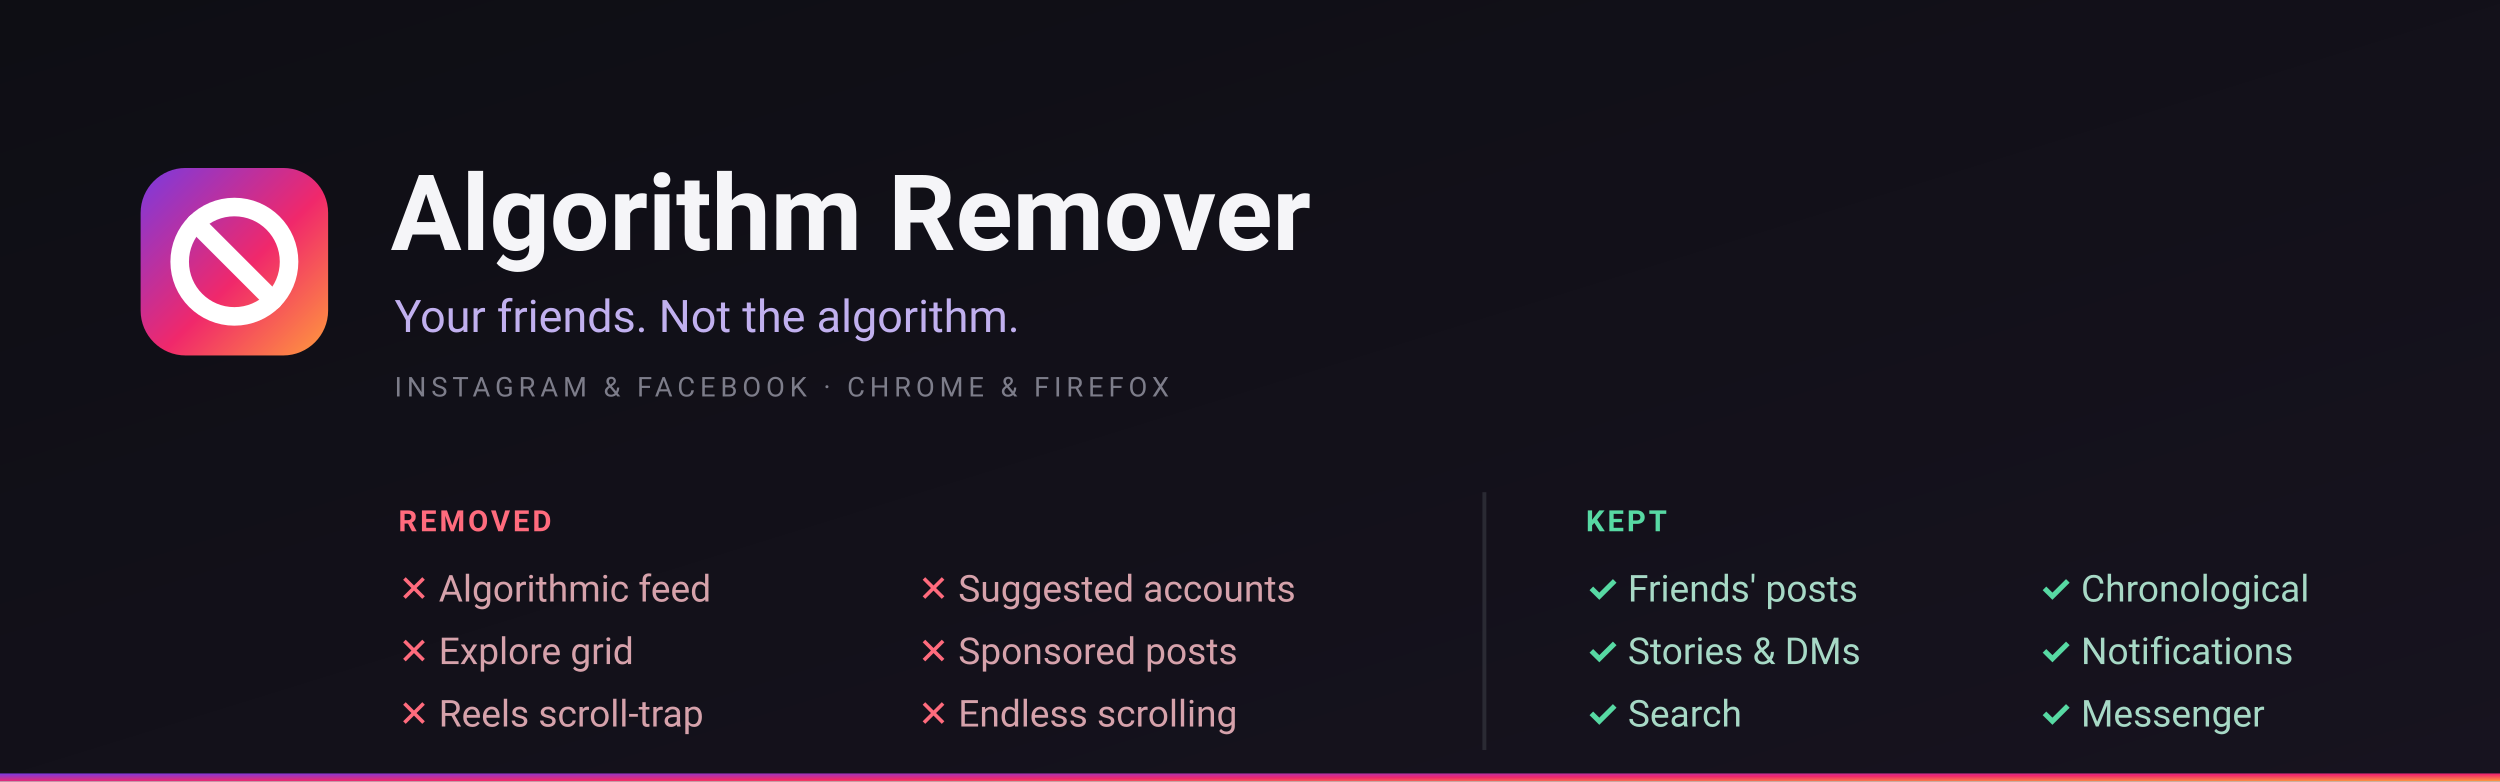
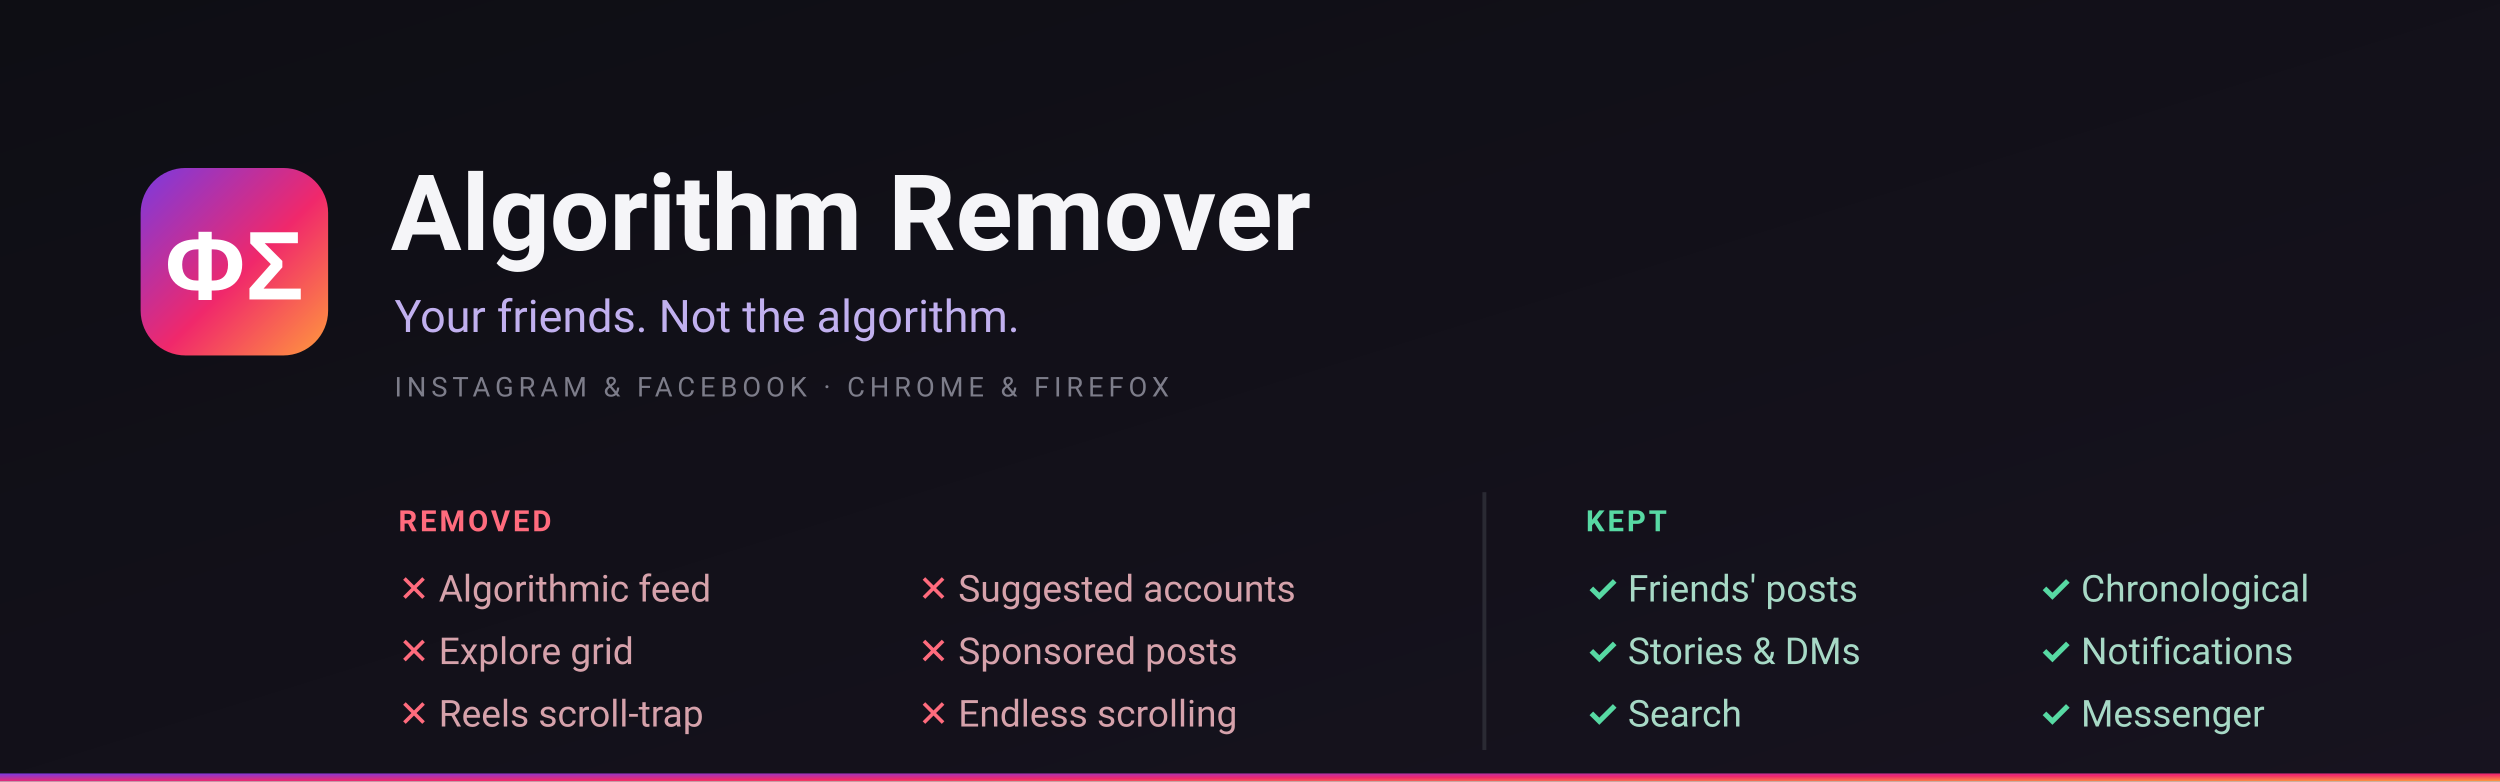
<svg xmlns="http://www.w3.org/2000/svg" viewBox="0 0 1280 400" width="1280" height="400" role="img" aria-label="Algorithm Remover — your friends, not the algorithm">
  <defs>
    <linearGradient id="bg" x1="0" y1="0" x2="1" y2="1">
      <stop offset="0" stop-color="#0e0e14" />
      <stop offset="1" stop-color="#17131f" />
    </linearGradient>
    <linearGradient id="brand" x1="0" y1="0" x2="1" y2="1">
      <stop offset="0" stop-color="#7A3AE0" />
      <stop offset="0.55" stop-color="#F0286B" />
      <stop offset="1" stop-color="#FF9A3D" />
    </linearGradient>
  </defs>
  <rect width="1280" height="400" fill="url(#bg)" />
  <rect x="0" y="396" width="1280" height="4" fill="url(#brand)" />
  <g transform="translate(72,86)">
    <rect width="96" height="96" rx="23" fill="url(#brand)" />
-     <circle cx="48" cy="48" r="28" fill="none" stroke="#ffffff" stroke-width="9.5" />
-     <line x1="28.2" y1="28.2" x2="67.8" y2="67.8" stroke="#ffffff" stroke-width="9.5" stroke-linecap="round" />
+     <text x="48" y="50" font-family="Arial, Helvetica, sans-serif" font-size="50" font-weight="700" fill="#ffffff" text-anchor="middle" dominant-baseline="central">ΦΣ</text>
  </g>
  <g font-family="-apple-system, BlinkMacSystemFont, 'Segoe UI', Roboto, Helvetica, Arial, sans-serif">
    <text x="200" y="128" font-size="54" font-weight="700" fill="#f5f5f8">Algorithm Remover</text>
    <text x="202" y="170" font-size="23" fill="#c1b0ef">Your friends. Not the algorithm.</text>
    <text x="202" y="203" font-size="14" letter-spacing="2.5" fill="#7d7d8a">INSTAGRAM &amp; FACEBOOK · CHROME &amp; FIREFOX</text>
    <text x="204" y="272" font-size="15" font-weight="700" letter-spacing="1.5" fill="#ff6b7d">REMOVED</text>
    <g font-size="19" fill="#d6a2ab">
      <text x="204" y="308">
        <tspan fill="#ff6b7d" font-weight="700">✕</tspan>  Algorithmic feed</text>
      <text x="204" y="340">
        <tspan fill="#ff6b7d" font-weight="700">✕</tspan>  Explore grid</text>
      <text x="204" y="372">
        <tspan fill="#ff6b7d" font-weight="700">✕</tspan>  Reels scroll-trap</text>
    </g>
    <g font-size="19" fill="#d6a2ab">
      <text x="470" y="308">
        <tspan fill="#ff6b7d" font-weight="700">✕</tspan>  Suggested accounts</text>
      <text x="470" y="340">
        <tspan fill="#ff6b7d" font-weight="700">✕</tspan>  Sponsored posts</text>
      <text x="470" y="372">
        <tspan fill="#ff6b7d" font-weight="700">✕</tspan>  Endless scrolling</text>
    </g>
    <text x="812" y="272" font-size="15" font-weight="700" letter-spacing="1.5" fill="#57d9a3">KEPT</text>
    <g font-size="19" fill="#a7d9c6">
      <text x="812" y="308">
        <tspan fill="#57d9a3" font-weight="700">✓</tspan>  Friends' posts</text>
      <text x="812" y="340">
        <tspan fill="#57d9a3" font-weight="700">✓</tspan>  Stories &amp; DMs</text>
      <text x="812" y="372">
        <tspan fill="#57d9a3" font-weight="700">✓</tspan>  Search</text>
    </g>
    <g font-size="19" fill="#a7d9c6">
      <text x="1044" y="308">
        <tspan fill="#57d9a3" font-weight="700">✓</tspan>  Chronological</text>
      <text x="1044" y="340">
        <tspan fill="#57d9a3" font-weight="700">✓</tspan>  Notifications</text>
      <text x="1044" y="372">
        <tspan fill="#57d9a3" font-weight="700">✓</tspan>  Messenger</text>
    </g>
    <line x1="760" y1="252" x2="760" y2="384" stroke="#2a2a33" stroke-width="2" />
  </g>
</svg>
